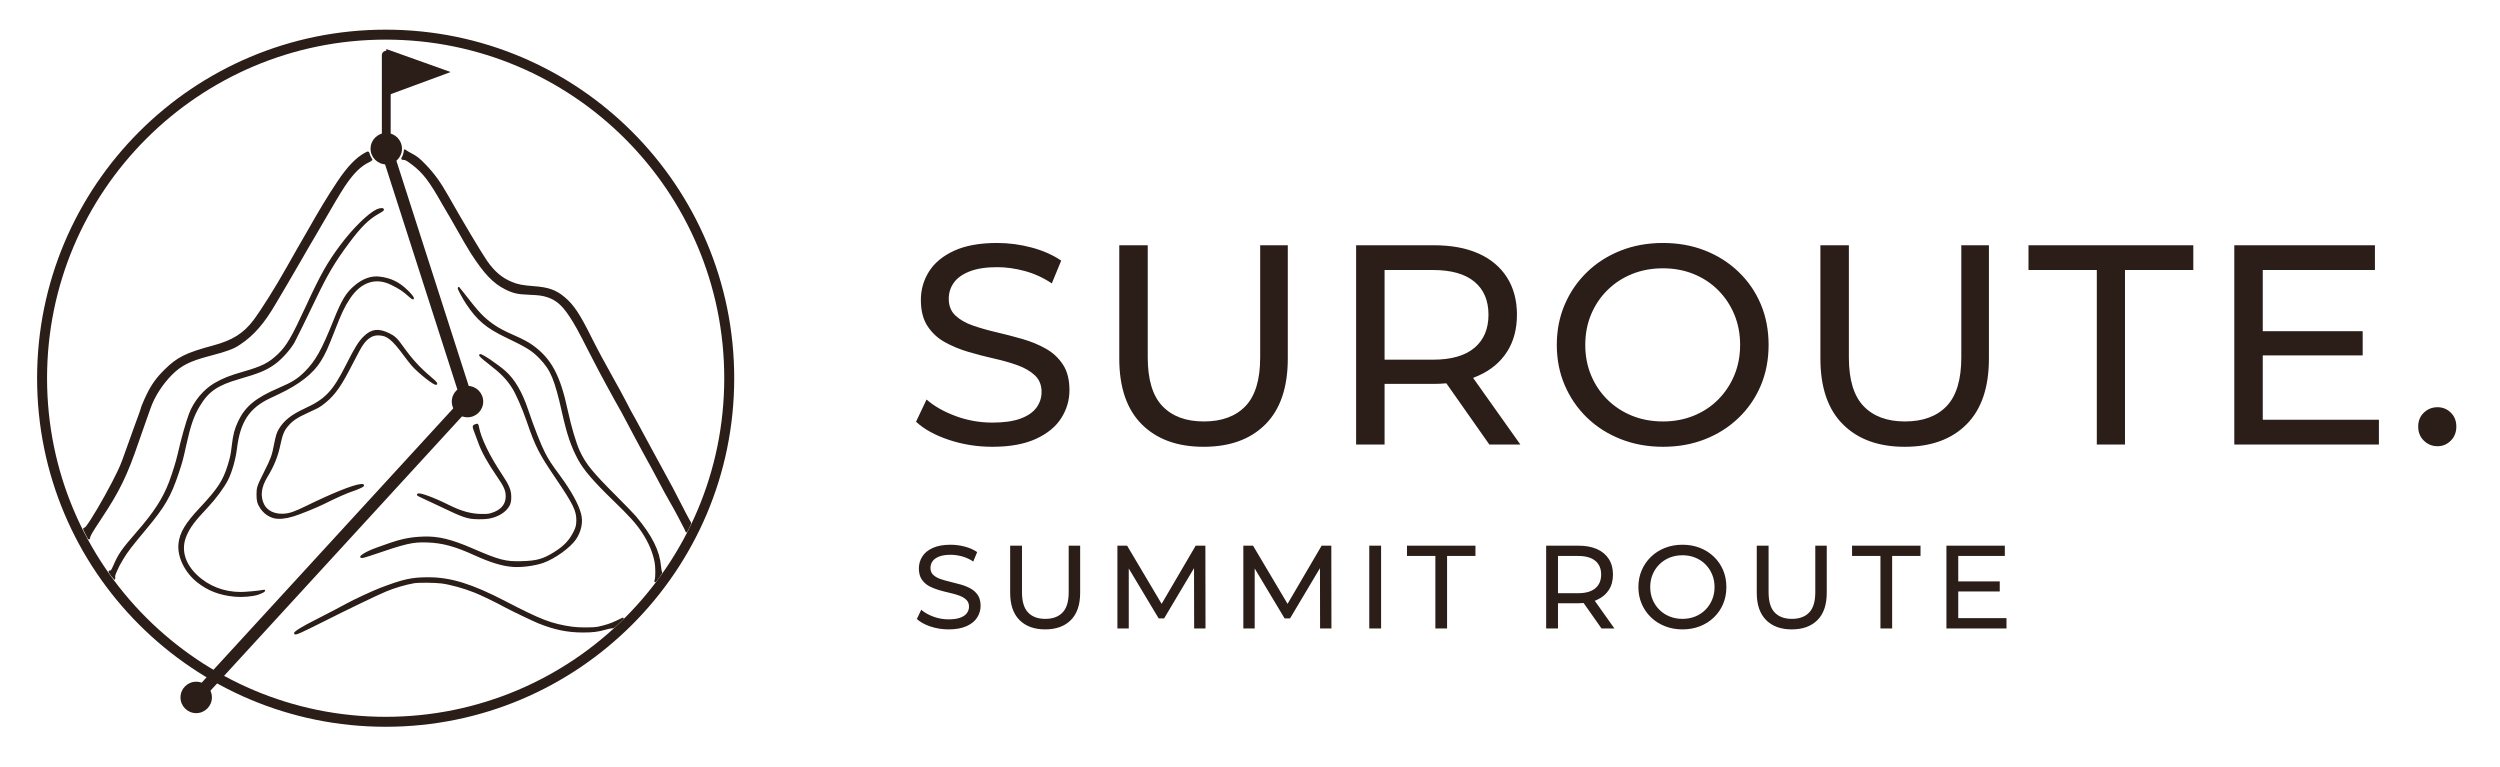
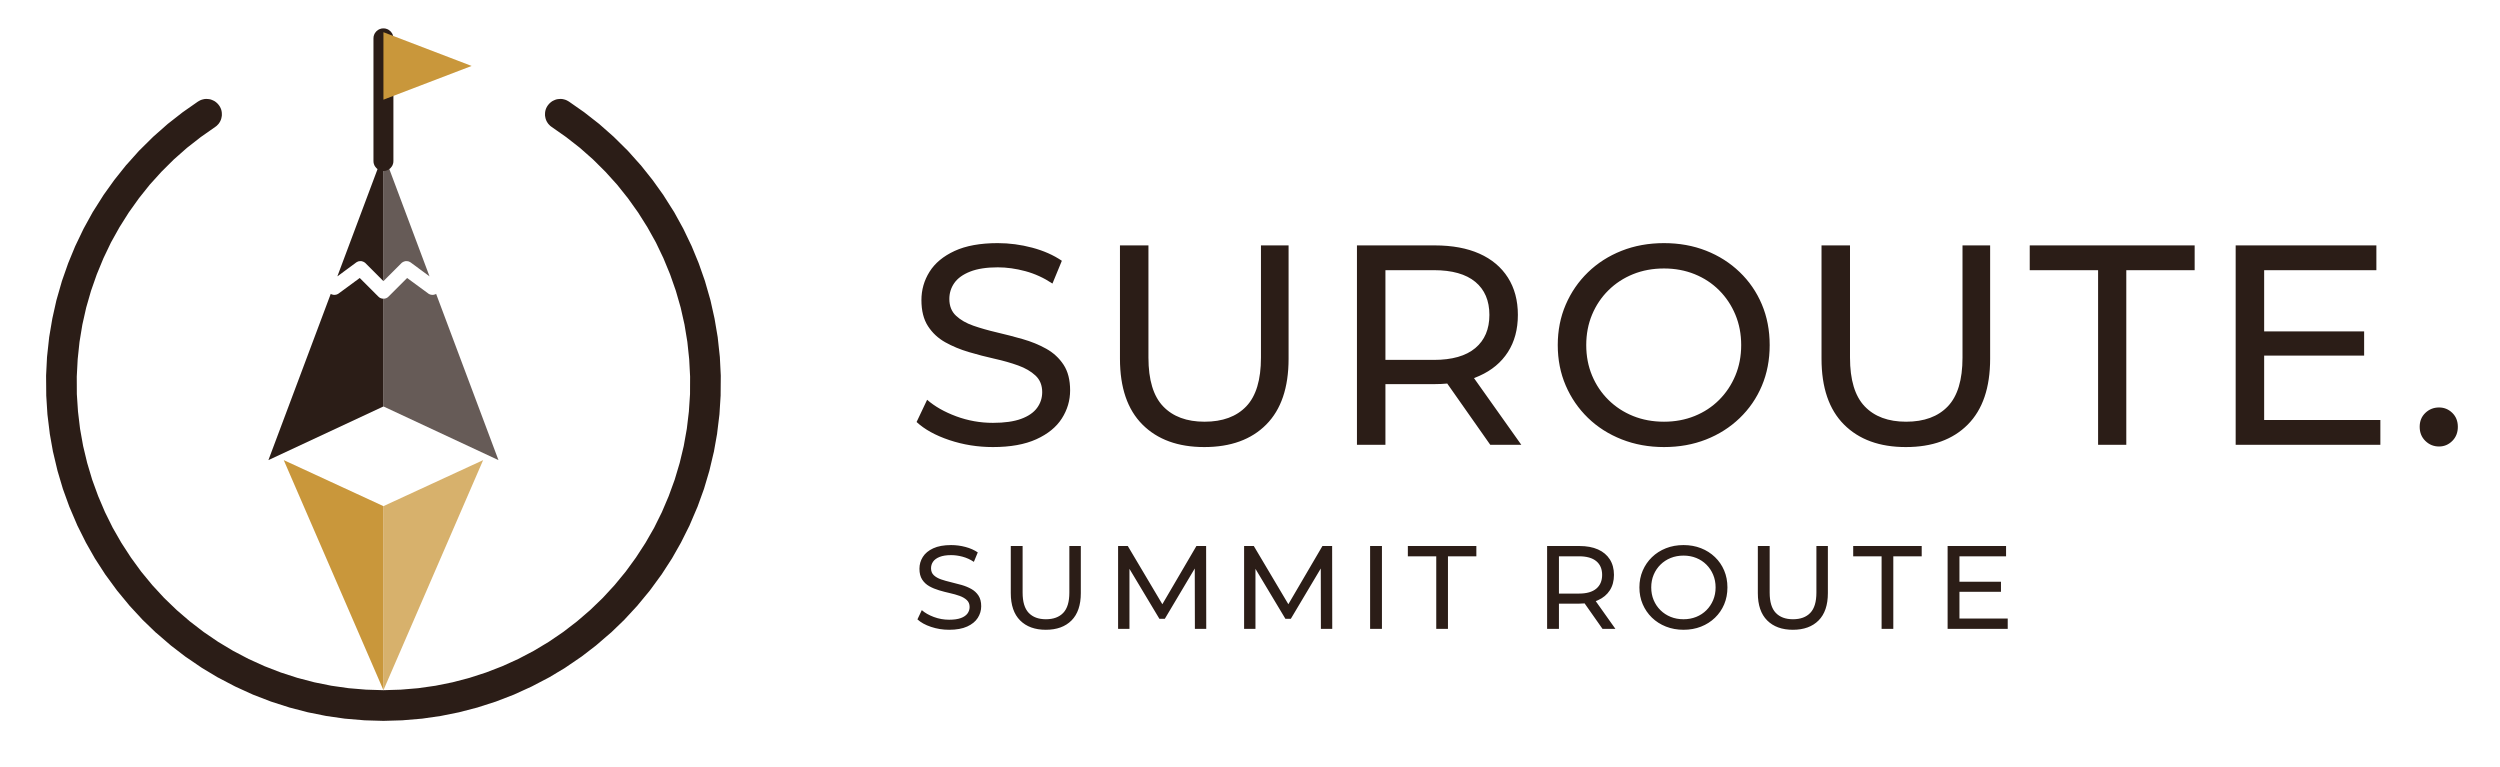
- <svg xmlns="http://www.w3.org/2000/svg" viewBox="0.0 0.0 326.2 100.0" role="img" aria-label="SuRoute · Summit Route">
-   <circle cx="50.32" cy="49.35" r="44.83" fill="none" stroke="#2B1D17" stroke-width="1.30" />
-   <path fill="#2B1D17" fill-rule="evenodd" stroke="#2B1D17" stroke-width="0.22" stroke-linejoin="round" d="M38.48 82.65C38.39 82.51 39.49 81.83 41.23 80.96C42.20 80.47 44.75 79.14 45.34 78.81C46.16 78.35 48.65 77.20 49.62 76.82C52.65 75.67 53.71 75.43 55.88 75.43C58.81 75.43 61.56 76.29 65.88 78.53C70.60 80.98 71.90 81.48 74.62 81.88C75.50 82.01 77.46 82.01 78.05 81.88C79.10 81.65 79.73 81.44 80.50 81.07L81.27 80.70L80.67 81.29C80.06 81.87 80.06 81.88 79.82 81.88C79.68 81.88 79.30 81.96 78.97 82.06C78.07 82.33 77.34 82.42 76.02 82.42C74.04 82.41 72.37 82.07 70.30 81.24C69.55 80.93 66.83 79.63 65.92 79.14C64.76 78.50 62.74 77.53 61.95 77.22C60.51 76.65 58.81 76.18 57.62 76.02C56.79 75.91 54.62 75.89 54.02 75.99C52.96 76.17 51.44 76.61 50.35 77.07C49.25 77.52 45.22 79.47 41.98 81.10C39.26 82.47 38.56 82.78 38.48 82.65ZM30.63 77.75C28.67 77.56 27.17 76.99 25.79 75.89C24.18 74.61 23.21 72.59 23.40 70.92C23.56 69.52 24.28 68.32 26.15 66.33C28.49 63.83 29.19 62.77 29.82 60.72C30.13 59.73 30.23 59.25 30.35 58.17C30.52 56.71 30.70 56.03 31.17 55.02C32.09 53.09 33.42 52.00 36.45 50.70C38.20 49.95 38.89 49.51 39.83 48.58C41.26 47.15 42.05 45.74 43.61 41.85C44.68 39.18 45.23 38.27 46.33 37.34C47.39 36.45 48.46 36.07 49.52 36.20C50.98 36.38 52.02 36.88 53.12 37.95C53.95 38.75 54.23 39.34 53.45 38.65C52.68 37.95 52.16 37.60 51.12 37.09C49.05 36.04 47.05 36.69 45.59 38.88C44.85 40.00 44.49 40.76 43.57 43.12C42.65 45.47 42.38 46.08 41.78 47.05C40.81 48.65 38.99 50.08 36.32 51.33C36.02 51.48 35.49 51.73 35.14 51.89C32.46 53.16 31.24 55.01 30.82 58.45C30.66 59.83 30.17 61.56 29.67 62.55C29.17 63.55 28.05 65.06 26.97 66.20C25.32 67.94 24.69 68.79 24.23 69.89C23.48 71.66 23.99 73.55 25.64 75.11C27.18 76.57 29.20 77.35 31.41 77.35C32.02 77.35 33.66 77.20 34.20 77.10C34.52 77.04 34.51 77.04 34.47 77.10C34.43 77.18 34.00 77.38 33.65 77.50C32.90 77.73 31.61 77.84 30.63 77.75ZM85.53 75.67C85.65 75.33 85.64 73.99 85.53 73.38C85.28 72.03 84.71 70.69 83.80 69.33C83.04 68.20 82.17 67.24 80.11 65.25C77.49 62.71 76.23 61.24 75.51 59.90C74.61 58.22 74.09 56.70 73.45 53.85C72.47 49.48 71.95 48.24 70.51 46.74C69.49 45.68 68.84 45.27 66.00 43.91C63.52 42.72 62.32 41.71 60.93 39.62C60.46 38.92 59.76 37.62 59.83 37.56C59.84 37.54 59.88 37.56 59.91 37.61C59.93 37.66 60.04 37.80 60.14 37.91C60.24 38.03 60.45 38.30 60.61 38.50C62.38 40.80 63.07 41.52 64.33 42.41C65.00 42.88 65.73 43.27 67.00 43.83C68.11 44.31 68.91 44.74 69.45 45.13C71.86 46.88 72.99 48.99 73.97 53.55C74.44 55.72 75.06 57.81 75.54 58.87C76.35 60.60 77.17 61.62 80.35 64.80C81.49 65.94 82.64 67.13 82.91 67.45C85.02 69.98 85.97 71.89 86.15 73.97C86.18 74.27 86.23 74.57 86.27 74.63C86.33 74.72 86.31 74.77 85.97 75.25C85.47 75.95 85.43 75.98 85.53 75.67ZM14.61 75.11C14.21 74.55 14.21 74.55 14.37 74.55C14.54 74.55 14.62 74.43 14.88 73.85C15.55 72.30 15.95 71.74 17.92 69.47C20.16 66.91 21.34 65.09 22.17 62.90C22.59 61.77 23.08 60.20 23.27 59.35C23.72 57.37 24.34 55.15 24.75 54.06C25.36 52.42 26.62 50.90 28.07 50.06C29.16 49.44 29.96 49.12 31.69 48.62C34.24 47.89 35.10 47.46 36.35 46.27C37.48 45.19 38.14 44.05 40.05 39.92C41.89 35.92 42.81 34.30 44.47 32.07C46.09 29.90 48.12 27.90 49.20 27.41C49.66 27.20 50.13 27.21 49.95 27.43C49.91 27.47 49.63 27.65 49.32 27.82C48.02 28.56 46.99 29.58 45.42 31.70C43.63 34.10 42.62 35.81 41.15 38.89C39.97 41.35 38.53 44.29 38.31 44.67C37.72 45.66 36.65 46.83 35.77 47.46C34.69 48.23 33.73 48.62 31.20 49.35C28.32 50.18 27.13 51.00 25.96 52.96C25.20 54.22 24.76 55.50 24.20 58.04C23.78 59.96 23.71 60.23 23.20 61.75C22.20 64.73 21.43 66.07 19.00 68.97C17.10 71.25 16.56 71.95 15.99 72.90C15.56 73.61 15.42 73.88 15.15 74.50C14.91 75.05 14.88 75.20 14.94 75.42C14.97 75.52 14.99 75.60 14.98 75.60C14.97 75.60 14.81 75.38 14.61 75.11ZM66.90 73.86C65.54 73.76 64.02 73.29 61.95 72.35C59.35 71.17 57.72 70.73 55.70 70.67C53.80 70.61 52.99 70.80 48.25 72.42C47.16 72.79 46.83 72.80 47.34 72.43C47.71 72.16 48.40 71.83 49.28 71.52C49.72 71.37 50.29 71.17 50.55 71.07C52.40 70.41 53.63 70.17 55.30 70.12C57.19 70.06 58.87 70.47 61.60 71.65C65.12 73.18 65.96 73.40 68.10 73.33C70.06 73.28 70.93 73.03 72.41 72.10C73.67 71.30 74.36 70.57 74.94 69.42C75.22 68.87 75.31 68.49 75.31 67.88C75.31 66.60 74.88 65.73 72.63 62.40C70.41 59.13 69.96 58.26 68.80 54.87C68.26 53.29 67.42 51.38 66.93 50.60C66.21 49.45 65.45 48.66 63.79 47.38C62.96 46.74 62.53 46.35 62.64 46.31C62.85 46.24 64.90 47.63 65.89 48.50C67.08 49.56 68.04 51.20 68.81 53.50C69.58 55.79 70.51 58.15 71.03 59.14C71.53 60.10 71.81 60.53 73.08 62.26C74.46 64.15 75.38 65.82 75.71 67.06C75.99 68.09 75.75 69.29 75.08 70.29C74.36 71.37 72.34 72.82 70.83 73.35C69.73 73.73 68.03 73.95 66.90 73.86ZM11.26 69.67C10.93 69.03 10.91 68.97 11.01 68.96C11.18 68.95 11.34 68.75 11.94 67.83C12.99 66.20 14.62 63.26 15.46 61.48C15.92 60.49 16.03 60.19 16.97 57.53C17.18 56.95 17.46 56.16 17.60 55.77C18.13 54.35 18.45 53.45 18.45 53.39C18.45 53.28 18.88 52.23 19.23 51.52C19.84 50.26 20.48 49.36 21.50 48.35C23.15 46.70 24.26 46.15 27.85 45.18C30.36 44.51 31.84 43.58 33.13 41.88C34.16 40.51 36.02 37.56 37.55 34.83C38.43 33.26 38.58 32.99 38.90 32.45C39.09 32.13 39.64 31.17 40.14 30.30C41.93 27.16 42.78 25.75 44.11 23.75C45.41 21.80 46.55 20.62 47.72 20.00C48.04 19.82 48.06 19.83 48.15 20.16C48.18 20.29 48.28 20.50 48.36 20.63C48.44 20.75 48.50 20.86 48.50 20.87C48.50 20.88 48.35 20.96 48.17 21.04C47.00 21.59 46.04 22.54 44.87 24.30C44.39 25.02 43.18 27.04 41.77 29.50C41.58 29.84 41.17 30.53 40.88 31.03C40.58 31.52 39.88 32.73 39.31 33.73C38.75 34.71 37.86 36.23 37.35 37.10C36.84 37.97 36.19 39.06 35.92 39.52C34.42 42.10 33.08 43.66 31.31 44.84C30.75 45.22 30.41 45.39 29.70 45.64C29.16 45.84 28.78 45.95 27.25 46.36C24.74 47.02 23.59 47.60 22.37 48.82C21.12 50.08 20.08 51.69 19.55 53.21C19.47 53.44 19.29 53.94 19.15 54.33C18.89 55.05 18.60 55.86 18.02 57.55C16.50 62.01 15.53 64.01 13.14 67.61C11.94 69.42 11.69 69.85 11.65 70.15C11.62 70.37 11.62 70.37 11.26 69.67ZM89.38 68.94C89.08 68.32 88.04 66.36 87.60 65.62C87.23 65.00 86.47 63.60 85.79 62.30C85.42 61.59 84.61 60.10 84.55 60.02C84.53 60.00 84.22 59.41 83.85 58.73C83.48 58.04 83.10 57.33 83.00 57.15C82.90 56.97 82.51 56.25 82.15 55.55C81.79 54.85 81.33 54.00 81.15 53.67C80.96 53.35 80.59 52.67 80.31 52.18C80.04 51.68 79.58 50.85 79.29 50.32C78.68 49.21 77.86 47.66 77.00 45.98C75.54 43.10 75.06 42.23 74.34 41.15C73.39 39.73 72.59 39.05 71.45 38.68C70.76 38.46 70.40 38.41 69.03 38.35C67.58 38.30 66.96 38.16 65.97 37.66C64.41 36.88 63.23 35.64 61.52 32.98C61.17 32.44 60.23 30.83 59.82 30.08C59.69 29.83 59.27 29.10 58.89 28.45C58.50 27.81 58.04 27.01 57.85 26.68C56.09 23.56 55.27 22.49 53.80 21.38C53.10 20.85 52.91 20.75 52.62 20.75C52.43 20.75 52.42 20.72 52.53 20.58C52.62 20.45 52.80 19.88 52.80 19.70C52.80 19.55 52.80 19.55 52.93 19.68C53.01 19.75 53.31 19.93 53.60 20.08C54.32 20.45 54.68 20.73 55.45 21.53C56.57 22.69 57.37 23.79 58.38 25.57C60.30 28.97 62.72 33.02 63.44 34.06C64.41 35.48 65.45 36.36 66.76 36.89C67.55 37.22 68.20 37.34 69.67 37.45C71.56 37.59 72.50 37.93 73.60 38.85C74.76 39.81 75.57 41.02 77.12 44.15C77.83 45.57 78.92 47.60 79.98 49.48C80.62 50.61 81.10 51.50 81.58 52.42C82.02 53.29 82.30 53.81 83.00 55.05C83.32 55.63 83.76 56.44 84.55 57.92C84.91 58.60 85.39 59.49 85.62 59.89C85.85 60.30 86.20 60.94 86.40 61.32C86.60 61.71 86.96 62.36 87.19 62.78C87.43 63.19 87.88 64.04 88.20 64.68C89.17 66.58 89.91 67.99 90.06 68.20C90.10 68.26 90.05 68.40 89.84 68.82L89.57 69.36L89.38 68.94ZM61.38 67.57C60.66 67.44 59.90 67.15 58.58 66.51C57.86 66.17 56.89 65.71 56.43 65.50C54.79 64.75 54.49 64.60 54.51 64.54C54.60 64.29 56.49 64.97 58.49 65.97C60.17 66.81 61.48 67.17 62.90 67.17C63.66 67.17 63.76 67.16 64.17 67.03C65.37 66.66 66.04 65.92 66.09 64.91C66.13 64.05 65.90 63.50 64.93 62.10C63.74 60.38 62.90 58.86 62.51 57.74C62.40 57.43 62.19 56.88 62.05 56.51C61.71 55.61 61.71 55.57 62.04 55.46C62.33 55.36 62.31 55.34 62.38 55.70C62.66 57.22 63.78 59.52 65.46 62.04C66.34 63.35 66.60 64.00 66.60 64.85C66.60 65.63 66.44 66.01 65.93 66.53C65.39 67.06 64.60 67.43 63.68 67.58C63.11 67.67 61.91 67.66 61.38 67.57ZM35.75 67.51C35.07 67.33 34.47 66.89 34.05 66.27C33.68 65.70 33.57 65.33 33.58 64.50C33.58 63.62 33.63 63.47 34.59 61.55C35.45 59.83 35.58 59.49 35.87 57.98C36.11 56.78 36.21 56.48 36.48 56.03C37.12 54.95 38.09 54.19 39.80 53.40C42.52 52.15 43.50 51.12 45.26 47.63C46.35 45.46 46.88 44.60 47.52 43.98C48.50 43.02 49.36 42.91 50.75 43.58C51.46 43.93 51.76 44.21 52.50 45.25C53.67 46.90 54.71 48.03 56.15 49.25C56.80 49.80 56.98 50.00 56.93 50.09C56.80 50.30 54.69 48.65 53.81 47.65C53.58 47.39 53.12 46.80 52.79 46.35C51.20 44.19 50.51 43.65 49.32 43.65C48.54 43.65 47.84 44.10 47.24 45.00C47.00 45.35 46.81 45.70 45.38 48.45C44.21 50.69 43.32 51.82 41.93 52.83C41.53 53.11 41.22 53.27 40.05 53.80C38.72 54.40 38.10 54.82 37.51 55.52C36.98 56.14 36.77 56.64 36.47 58.05C36.18 59.48 35.63 60.83 34.80 62.18C33.97 63.54 33.82 64.75 34.36 65.85C34.78 66.71 35.76 67.19 36.95 67.14C37.78 67.10 38.44 66.88 39.98 66.12C43.35 64.47 46.02 63.39 47.06 63.27C47.35 63.24 47.48 63.30 47.34 63.42C47.27 63.49 46.45 63.85 46.12 63.95C45.35 64.19 43.75 64.90 42.18 65.69C41.27 66.14 39.11 67.02 38.27 67.27C37.23 67.59 36.37 67.67 35.75 67.51Z" />
-   <path d="M25.6 91L61 52.4L50.4 19.4" fill="none" stroke="#2B1D17" stroke-width="1.55" stroke-linecap="round" stroke-linejoin="round" />
-   <path d="M50.4 19.4V7.2" stroke="#2B1D17" stroke-width="1.15" stroke-linecap="round" />
-   <path fill="#2B1D17" d="M50.4 6.4L58.8 9.4L50.4 12.5Z" />
-   <circle fill="#2B1D17" cx="25.6" cy="91" r="2.05" />
-   <circle fill="#2B1D17" cx="61" cy="52.4" r="2.05" />
-   <circle fill="#2B1D17" cx="50.4" cy="19.4" r="2.05" />
+ <svg xmlns="http://www.w3.org/2000/svg" viewBox="0 0 326 100">
+   <path fill="#2B1D17" d="M23.83 14.63L23.74 14.70L21.86 16.17L21.77 16.25L19.98 17.83L19.90 17.91L18.20 19.59L18.12 19.67L16.53 21.45L16.45 21.53L14.96 23.40L14.89 23.49L13.50 25.43L13.44 25.53L12.16 27.55L12.10 27.64L10.95 29.73L10.89 29.84L9.86 31.99L9.81 32.09L8.90 34.30L8.86 34.41L8.07 36.66L8.04 36.77L7.38 39.07L7.35 39.18L6.83 41.51L6.81 41.62L6.41 43.98L6.40 44.09L6.14 46.47L6.13 46.58L6.01 48.97L6.01 49.08L6.03 51.47L6.03 51.58L6.18 53.97L6.19 54.08L6.48 56.45L6.49 56.56L6.91 58.92L6.94 59.03L7.49 61.35L7.52 61.46L8.20 63.75L8.24 63.86L9.05 66.10L9.10 66.21L10.04 68.41L10.08 68.51L11.15 70.65L11.20 70.75L12.38 72.83L12.44 72.92L13.74 74.93L13.81 75.02L15.22 76.95L15.29 77.04L16.81 78.88L16.88 78.97L18.50 80.72L18.58 80.81L20.30 82.47L20.39 82.54L22.20 84.10L22.28 84.17L24.18 85.63L24.27 85.69L26.25 87.04L26.34 87.10L28.39 88.33L28.49 88.38L30.61 89.49L30.71 89.54L32.88 90.53L32.99 90.58L35.22 91.44L35.32 91.48L37.60 92.21L37.71 92.25L40.02 92.85L40.13 92.88L42.47 93.35L42.58 93.37L44.95 93.71L45.06 93.72L47.44 93.92L47.55 93.93L49.94 94.00L50.06 94.00L52.45 93.93L52.56 93.92L54.94 93.72L55.05 93.71L57.42 93.37L57.53 93.35L59.87 92.88L59.98 92.85L62.29 92.25L62.40 92.21L64.68 91.48L64.78 91.44L67.01 90.58L67.12 90.53L69.29 89.54L69.39 89.49L71.51 88.38L71.61 88.33L73.66 87.10L73.75 87.04L75.73 85.69L75.82 85.63L77.72 84.17L77.80 84.10L79.61 82.54L79.70 82.47L81.42 80.81L81.50 80.72L83.12 78.97L83.19 78.88L84.71 77.04L84.78 76.95L86.19 75.02L86.26 74.93L87.56 72.92L87.62 72.83L88.80 70.75L88.85 70.65L89.92 68.51L89.96 68.41L90.90 66.21L90.95 66.10L91.76 63.86L91.80 63.75L92.48 61.46L92.51 61.35L93.06 59.03L93.09 58.92L93.51 56.56L93.52 56.45L93.81 54.08L93.82 53.97L93.97 51.58L93.97 51.47L93.99 49.08L93.99 48.97L93.87 46.58L93.86 46.47L93.60 44.09L93.59 43.98L93.19 41.62L93.17 41.51L92.65 39.18L92.62 39.07L91.96 36.77L91.93 36.66L91.14 34.41L91.10 34.30L90.19 32.09L90.14 31.99L89.11 29.84L89.05 29.73L87.90 27.64L87.84 27.55L86.56 25.53L86.50 25.43L85.11 23.49L85.04 23.40L83.55 21.53L83.47 21.45L81.88 19.67L81.80 19.59L80.10 17.91L80.02 17.83L78.23 16.25L78.14 16.17L76.26 14.70L76.17 14.63L74.21 13.26L74.04 13.16L73.87 13.07L73.69 13.00L73.50 12.95L73.30 12.91L73.11 12.90L72.91 12.91L72.72 12.93L72.52 12.97L72.34 13.04L72.16 13.12L71.99 13.21L71.83 13.33L71.68 13.46L71.55 13.60L71.43 13.75L71.32 13.92L71.23 14.10L71.16 14.28L71.11 14.47L71.08 14.66L71.07 14.86L71.07 15.06L71.10 15.25L71.14 15.44L71.20 15.63L71.28 15.81L71.38 15.98L71.49 16.14L71.62 16.28L71.76 16.42L71.92 16.54L73.83 17.88L75.62 19.28L77.33 20.79L78.94 22.39L80.47 24.08L81.89 25.86L83.21 27.71L84.42 29.63L85.53 31.62L86.51 33.67L87.38 35.78L88.13 37.92L88.76 40.11L89.26 42.33L89.63 44.58L89.87 46.84L89.99 49.11L89.98 51.39L89.83 53.66L89.56 55.92L89.16 58.16L88.63 60.37L87.98 62.55L87.20 64.69L86.31 66.78L85.30 68.82L84.17 70.79L82.93 72.70L81.59 74.54L80.14 76.30L78.60 77.97L76.96 79.55L75.24 81.03L73.43 82.42L71.55 83.70L69.60 84.87L67.58 85.93L65.51 86.87L63.39 87.69L61.23 88.39L59.02 88.97L56.79 89.42L54.54 89.74L52.27 89.93L50.00 90.00L47.73 89.93L45.46 89.74L43.21 89.42L40.98 88.97L38.77 88.39L36.61 87.69L34.49 86.87L32.42 85.93L30.40 84.87L28.45 83.70L26.57 82.42L24.76 81.03L23.04 79.55L21.40 77.97L19.86 76.30L18.41 74.54L17.07 72.70L15.83 70.79L14.70 68.82L13.69 66.78L12.80 64.69L12.02 62.55L11.37 60.37L10.84 58.16L10.44 55.92L10.17 53.66L10.02 51.39L10.01 49.11L10.13 46.84L10.37 44.58L10.74 42.33L11.24 40.11L11.87 37.92L12.62 35.78L13.49 33.67L14.47 31.62L15.58 29.63L16.79 27.71L18.11 25.86L19.53 24.08L21.06 22.39L22.67 20.79L24.38 19.28L26.17 17.88L28.08 16.54L28.24 16.42L28.38 16.28L28.51 16.14L28.62 15.98L28.72 15.81L28.80 15.63L28.86 15.44L28.90 15.25L28.93 15.06L28.93 14.86L28.92 14.66L28.89 14.47L28.84 14.28L28.77 14.10L28.68 13.92L28.57 13.75L28.45 13.60L28.32 13.46L28.17 13.33L28.01 13.21L27.84 13.12L27.66 13.04L27.48 12.97L27.28 12.93L27.09 12.91L26.89 12.90L26.70 12.91L26.50 12.95L26.31 13.00L26.13 13.07L25.96 13.16L25.79 13.26Z" />
+   <path fill="#2B1D17" d="M50.00 20.00L43.99 36.04L46.44 34.23L46.52 34.18L46.60 34.14L46.69 34.10L46.78 34.07L46.88 34.06L46.98 34.05L47.07 34.05L47.17 34.06L47.26 34.09L47.35 34.12L47.44 34.16L47.52 34.21L47.60 34.26L47.67 34.33L50.00 36.66ZM35.00 60.00L50.00 53.00L50.00 38.95L49.91 38.95L49.81 38.93L49.72 38.91L49.64 38.88L49.55 38.84L49.47 38.79L49.40 38.73L49.33 38.67L46.91 36.25L44.16 38.27L44.09 38.32L44.00 38.36L43.92 38.40L43.83 38.42L43.74 38.44L43.64 38.45L43.55 38.45L43.46 38.44L43.37 38.42L43.28 38.39L43.19 38.36L43.13 38.32Z" />
+   <path fill="#2B1D17" fill-opacity="0.72" d="M50.00 20.00L50.00 36.66L52.33 34.33L52.40 34.26L52.48 34.21L52.56 34.16L52.65 34.12L52.74 34.09L52.83 34.06L52.93 34.05L53.02 34.05L53.12 34.06L53.22 34.07L53.31 34.10L53.40 34.14L53.48 34.18L53.56 34.23L56.01 36.04ZM50.00 53.00L65.00 60.00L56.87 38.32L56.81 38.36L56.72 38.39L56.63 38.42L56.54 38.44L56.45 38.45L56.36 38.45L56.26 38.44L56.17 38.42L56.08 38.40L56.00 38.36L55.91 38.32L55.84 38.27L53.09 36.25L50.67 38.67L50.60 38.73L50.53 38.79L50.45 38.84L50.36 38.88L50.28 38.91L50.19 38.93L50.09 38.95L50.00 38.95Z" />
+   <path fill="#2B1D17" d="M51.30 5.00L51.29 4.87L51.28 4.75L51.24 4.62L51.20 4.50L51.15 4.39L51.08 4.28L51.00 4.18L50.92 4.08L50.82 4.00L50.72 3.92L50.61 3.85L50.50 3.80L50.38 3.76L50.25 3.72L50.13 3.71L50.00 3.70L49.87 3.71L49.75 3.72L49.62 3.76L49.50 3.80L49.39 3.85L49.28 3.92L49.18 4.00L49.08 4.08L49.00 4.18L48.92 4.28L48.85 4.39L48.80 4.50L48.76 4.62L48.72 4.75L48.71 4.87L48.70 5.00L48.70 21.00L48.71 21.13L48.72 21.25L48.76 21.38L48.80 21.50L48.85 21.61L48.92 21.72L49.00 21.82L49.08 21.92L49.18 22.00L49.28 22.08L49.39 22.15L49.50 22.20L49.62 22.24L49.75 22.28L49.87 22.29L50.00 22.30L50.13 22.29L50.25 22.28L50.38 22.24L50.50 22.20L50.61 22.15L50.72 22.08L50.82 22.00L50.92 21.92L51.00 21.82L51.08 21.72L51.15 21.61L51.20 21.50L51.24 21.38L51.28 21.25L51.29 21.13L51.30 21.00Z" />
+   <path fill="#C9973B" d="M50.00 4.20L61.50 8.60L50.00 13.00Z" />
+   <path fill="#C9973B" d="M50.00 90.00L37.00 60.00L50.00 66.00Z" />
+   <path fill="#C9973B" fill-opacity="0.75" d="M50.00 90.00L63.00 60.00L50.00 66.00Z" />
  <g fill="#2B1D17">
    <path d="M129.477 58.297Q126.506 58.297 123.794 57.387Q121.083 56.477 119.523 55.029L120.897 52.131Q122.383 53.431 124.686 54.286Q126.989 55.14 129.477 55.14Q131.743 55.14 133.154 54.62Q134.566 54.1 135.234 53.19Q135.903 52.28 135.903 51.129Q135.903 49.791 135.03 48.974Q134.157 48.157 132.764 47.656Q131.371 47.154 129.7 46.783Q128.029 46.411 126.339 45.91Q124.649 45.409 123.256 44.629Q121.863 43.849 121.009 42.53Q120.154 41.211 120.154 39.131Q120.154 37.126 121.213 35.436Q122.271 33.746 124.481 32.724Q126.691 31.703 130.109 31.703Q132.374 31.703 134.603 32.297Q136.831 32.891 138.466 34.006L137.24 36.977Q135.569 35.863 133.711 35.361Q131.854 34.86 130.109 34.86Q127.917 34.86 126.506 35.417Q125.094 35.974 124.444 36.903Q123.794 37.831 123.794 38.983Q123.794 40.357 124.667 41.174Q125.54 41.991 126.933 42.474Q128.326 42.957 129.997 43.347Q131.669 43.737 133.359 44.22Q135.049 44.703 136.441 45.483Q137.834 46.263 138.689 47.563Q139.543 48.863 139.543 50.906Q139.543 52.874 138.466 54.564Q137.389 56.254 135.141 57.276Q132.894 58.297 129.477 58.297ZM157.037 58.297Q151.911 58.297 148.977 55.363Q146.043 52.429 146.043 46.783V32.0H149.757V46.634Q149.757 50.98 151.67 52.986Q153.583 54.991 157.074 54.991Q160.603 54.991 162.516 52.986Q164.429 50.98 164.429 46.634V32.0H168.031V46.783Q168.031 52.429 165.116 55.363Q162.2 58.297 157.037 58.297ZM176.946 58.0V32.0H187.086Q190.503 32.0 192.917 33.077Q195.331 34.154 196.631 36.197Q197.931 38.24 197.931 41.063Q197.931 43.886 196.631 45.91Q195.331 47.934 192.917 49.011Q192.583 49.16 192.211 49.309L198.377 58.0H194.329L188.72 50.014Q187.94 50.089 187.086 50.089H180.66V58.0ZM180.66 46.931H186.974Q190.54 46.931 192.379 45.39Q194.217 43.849 194.217 41.063Q194.217 38.277 192.379 36.754Q190.54 35.231 186.974 35.231H180.66ZM216.986 58.297Q214.014 58.297 211.47 57.294Q208.926 56.291 207.069 54.49Q205.211 52.689 204.171 50.274Q203.131 47.86 203.131 45.0Q203.131 42.14 204.171 39.726Q205.211 37.311 207.069 35.51Q208.926 33.709 211.451 32.706Q213.977 31.703 216.986 31.703Q219.957 31.703 222.464 32.687Q224.971 33.671 226.847 35.473Q228.723 37.274 229.744 39.689Q230.766 42.103 230.766 45.0Q230.766 47.897 229.744 50.311Q228.723 52.726 226.847 54.527Q224.971 56.329 222.464 57.313Q219.957 58.297 216.986 58.297ZM216.986 54.991Q219.14 54.991 220.979 54.249Q222.817 53.506 224.173 52.15Q225.529 50.794 226.29 48.974Q227.051 47.154 227.051 45.0Q227.051 42.846 226.29 41.026Q225.529 39.206 224.173 37.85Q222.817 36.494 220.979 35.751Q219.14 35.009 216.986 35.009Q214.794 35.009 212.956 35.751Q211.117 36.494 209.743 37.85Q208.369 39.206 207.607 41.026Q206.846 42.846 206.846 45.0Q206.846 47.154 207.607 48.974Q208.369 50.794 209.743 52.15Q211.117 53.506 212.956 54.249Q214.794 54.991 216.986 54.991ZM248.52 58.297Q243.394 58.297 240.46 55.363Q237.526 52.429 237.526 46.783V32.0H241.24V46.634Q241.24 50.98 243.153 52.986Q245.066 54.991 248.557 54.991Q252.086 54.991 253.999 52.986Q255.911 50.98 255.911 46.634V32.0H259.514V46.783Q259.514 52.429 256.599 55.363Q253.683 58.297 248.52 58.297ZM273.591 58.0V35.231H264.677V32.0H286.183V35.231H277.269V58.0ZM295.246 54.769H310.4V58.0H291.531V32.0H309.88V35.231H295.246V43.217H308.283V46.374H295.246ZM318.051 58.223Q317.011 58.223 316.269 57.499Q315.526 56.774 315.526 55.66Q315.526 54.546 316.269 53.84Q317.011 53.134 318.051 53.134Q319.054 53.134 319.779 53.84Q320.503 54.546 320.503 55.66Q320.503 56.774 319.779 57.499Q319.054 58.223 318.051 58.223Z" />
    <path d="M123.767 82.123Q122.533 82.123 121.407 81.745Q120.281 81.367 119.633 80.766L120.203 79.562Q120.821 80.102 121.777 80.457Q122.734 80.812 123.767 80.812Q124.709 80.812 125.295 80.596Q125.881 80.38 126.159 80.002Q126.437 79.624 126.437 79.146Q126.437 78.59 126.074 78.251Q125.711 77.911 125.133 77.703Q124.554 77.495 123.86 77.341Q123.166 77.186 122.464 76.978Q121.762 76.77 121.183 76.446Q120.605 76.122 120.25 75.574Q119.895 75.026 119.895 74.162Q119.895 73.329 120.335 72.627Q120.774 71.925 121.692 71.501Q122.61 71.077 124.03 71.077Q124.971 71.077 125.897 71.323Q126.822 71.57 127.501 72.033L126.992 73.267Q126.298 72.805 125.526 72.596Q124.755 72.388 124.03 72.388Q123.119 72.388 122.533 72.619Q121.947 72.851 121.677 73.237Q121.407 73.622 121.407 74.101Q121.407 74.671 121.769 75.011Q122.132 75.35 122.711 75.551Q123.289 75.751 123.983 75.913Q124.678 76.075 125.38 76.276Q126.082 76.477 126.66 76.801Q127.239 77.125 127.594 77.665Q127.949 78.205 127.949 79.053Q127.949 79.871 127.501 80.573Q127.054 81.275 126.12 81.699Q125.187 82.123 123.767 82.123ZM136.373 82.123Q134.243 82.123 133.025 80.905Q131.806 79.686 131.806 77.341V71.2H133.349V77.279Q133.349 79.084 134.143 79.917Q134.938 80.75 136.388 80.75Q137.854 80.75 138.648 79.917Q139.443 79.084 139.443 77.279V71.2H140.939V77.341Q140.939 79.686 139.728 80.905Q138.517 82.123 136.373 82.123ZM145.799 82.0V71.2H147.065L151.57 78.791L156.013 71.2H157.278L157.294 82.0H155.813L155.797 74.131L151.894 80.689H151.184L147.281 74.178V82.0ZM162.231 82.0V71.2H163.496L168.001 78.791L172.445 71.2H173.71L173.725 82.0H172.244L172.229 74.131L168.325 80.689H167.615L163.712 74.178V82.0ZM178.662 82.0V71.2H180.205V82.0ZM187.287 82.0V72.542H183.584V71.2H192.517V72.542H188.814V82.0ZM201.743 82.0V71.2H205.955Q207.375 71.2 208.378 71.647Q209.381 72.095 209.921 72.943Q210.461 73.792 210.461 74.965Q210.461 76.137 209.921 76.978Q209.381 77.819 208.378 78.266Q208.239 78.328 208.085 78.39L210.646 82.0H208.964L206.634 78.683Q206.31 78.714 205.955 78.714H203.286V82.0ZM203.286 77.402H205.909Q207.39 77.402 208.154 76.762Q208.918 76.122 208.918 74.965Q208.918 73.807 208.154 73.175Q207.39 72.542 205.909 72.542H203.286ZM219.533 82.123Q218.298 82.123 217.241 81.707Q216.185 81.29 215.413 80.542Q214.642 79.794 214.21 78.791Q213.778 77.788 213.778 76.6Q213.778 75.412 214.21 74.409Q214.642 73.406 215.413 72.658Q216.185 71.91 217.234 71.493Q218.283 71.077 219.533 71.077Q220.767 71.077 221.808 71.485Q222.85 71.894 223.629 72.643Q224.408 73.391 224.832 74.394Q225.257 75.397 225.257 76.6Q225.257 77.803 224.832 78.806Q224.408 79.809 223.629 80.557Q222.85 81.306 221.808 81.715Q220.767 82.123 219.533 82.123ZM219.533 80.75Q220.427 80.75 221.191 80.442Q221.955 80.133 222.518 79.57Q223.081 79.007 223.397 78.251Q223.714 77.495 223.714 76.6Q223.714 75.705 223.397 74.949Q223.081 74.193 222.518 73.63Q221.955 73.067 221.191 72.758Q220.427 72.45 219.533 72.45Q218.622 72.45 217.859 72.758Q217.095 73.067 216.524 73.63Q215.953 74.193 215.637 74.949Q215.321 75.705 215.321 76.6Q215.321 77.495 215.637 78.251Q215.953 79.007 216.524 79.57Q217.095 80.133 217.859 80.442Q218.622 80.75 219.533 80.75ZM233.789 82.123Q231.659 82.123 230.441 80.905Q229.222 79.686 229.222 77.341V71.2H230.765V77.279Q230.765 79.084 231.559 79.917Q232.354 80.75 233.804 80.75Q235.27 80.75 236.064 79.917Q236.859 79.084 236.859 77.279V71.2H238.355V77.341Q238.355 79.686 237.144 80.905Q235.933 82.123 233.789 82.123ZM245.36 82.0V72.542H241.657V71.2H250.59V72.542H246.887V82.0ZM255.512 80.658H261.807V82.0H253.969V71.2H261.591V72.542H255.512V75.859H260.927V77.171H255.512Z" />
  </g>
</svg>
